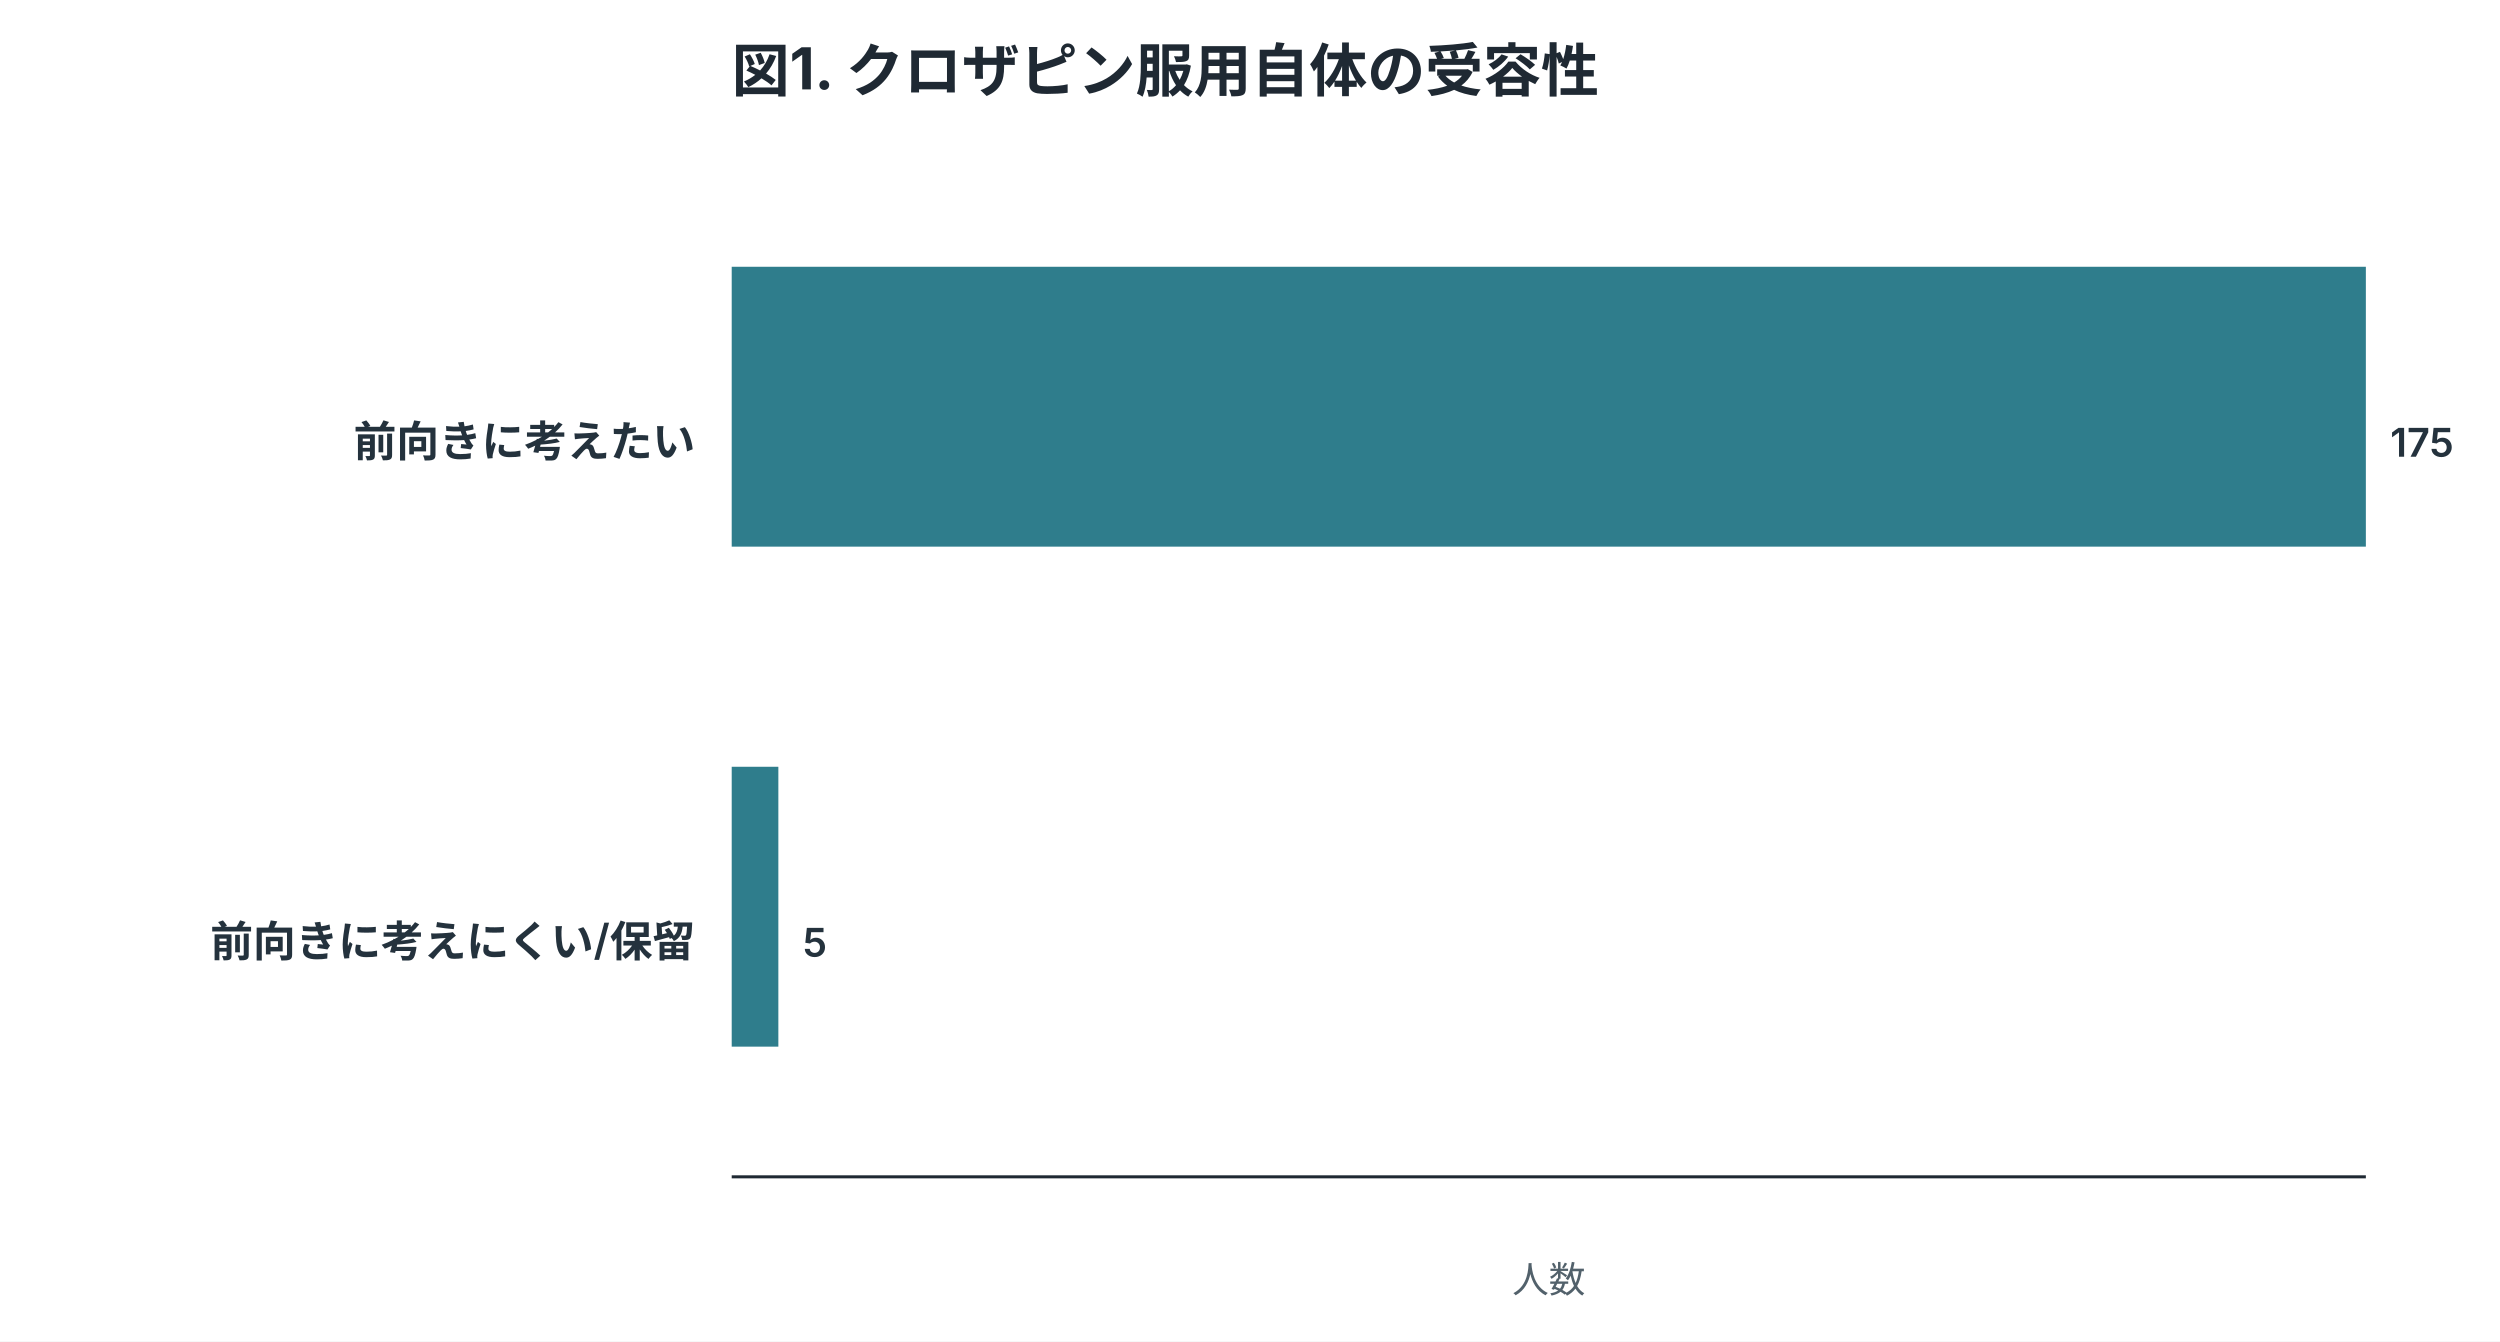
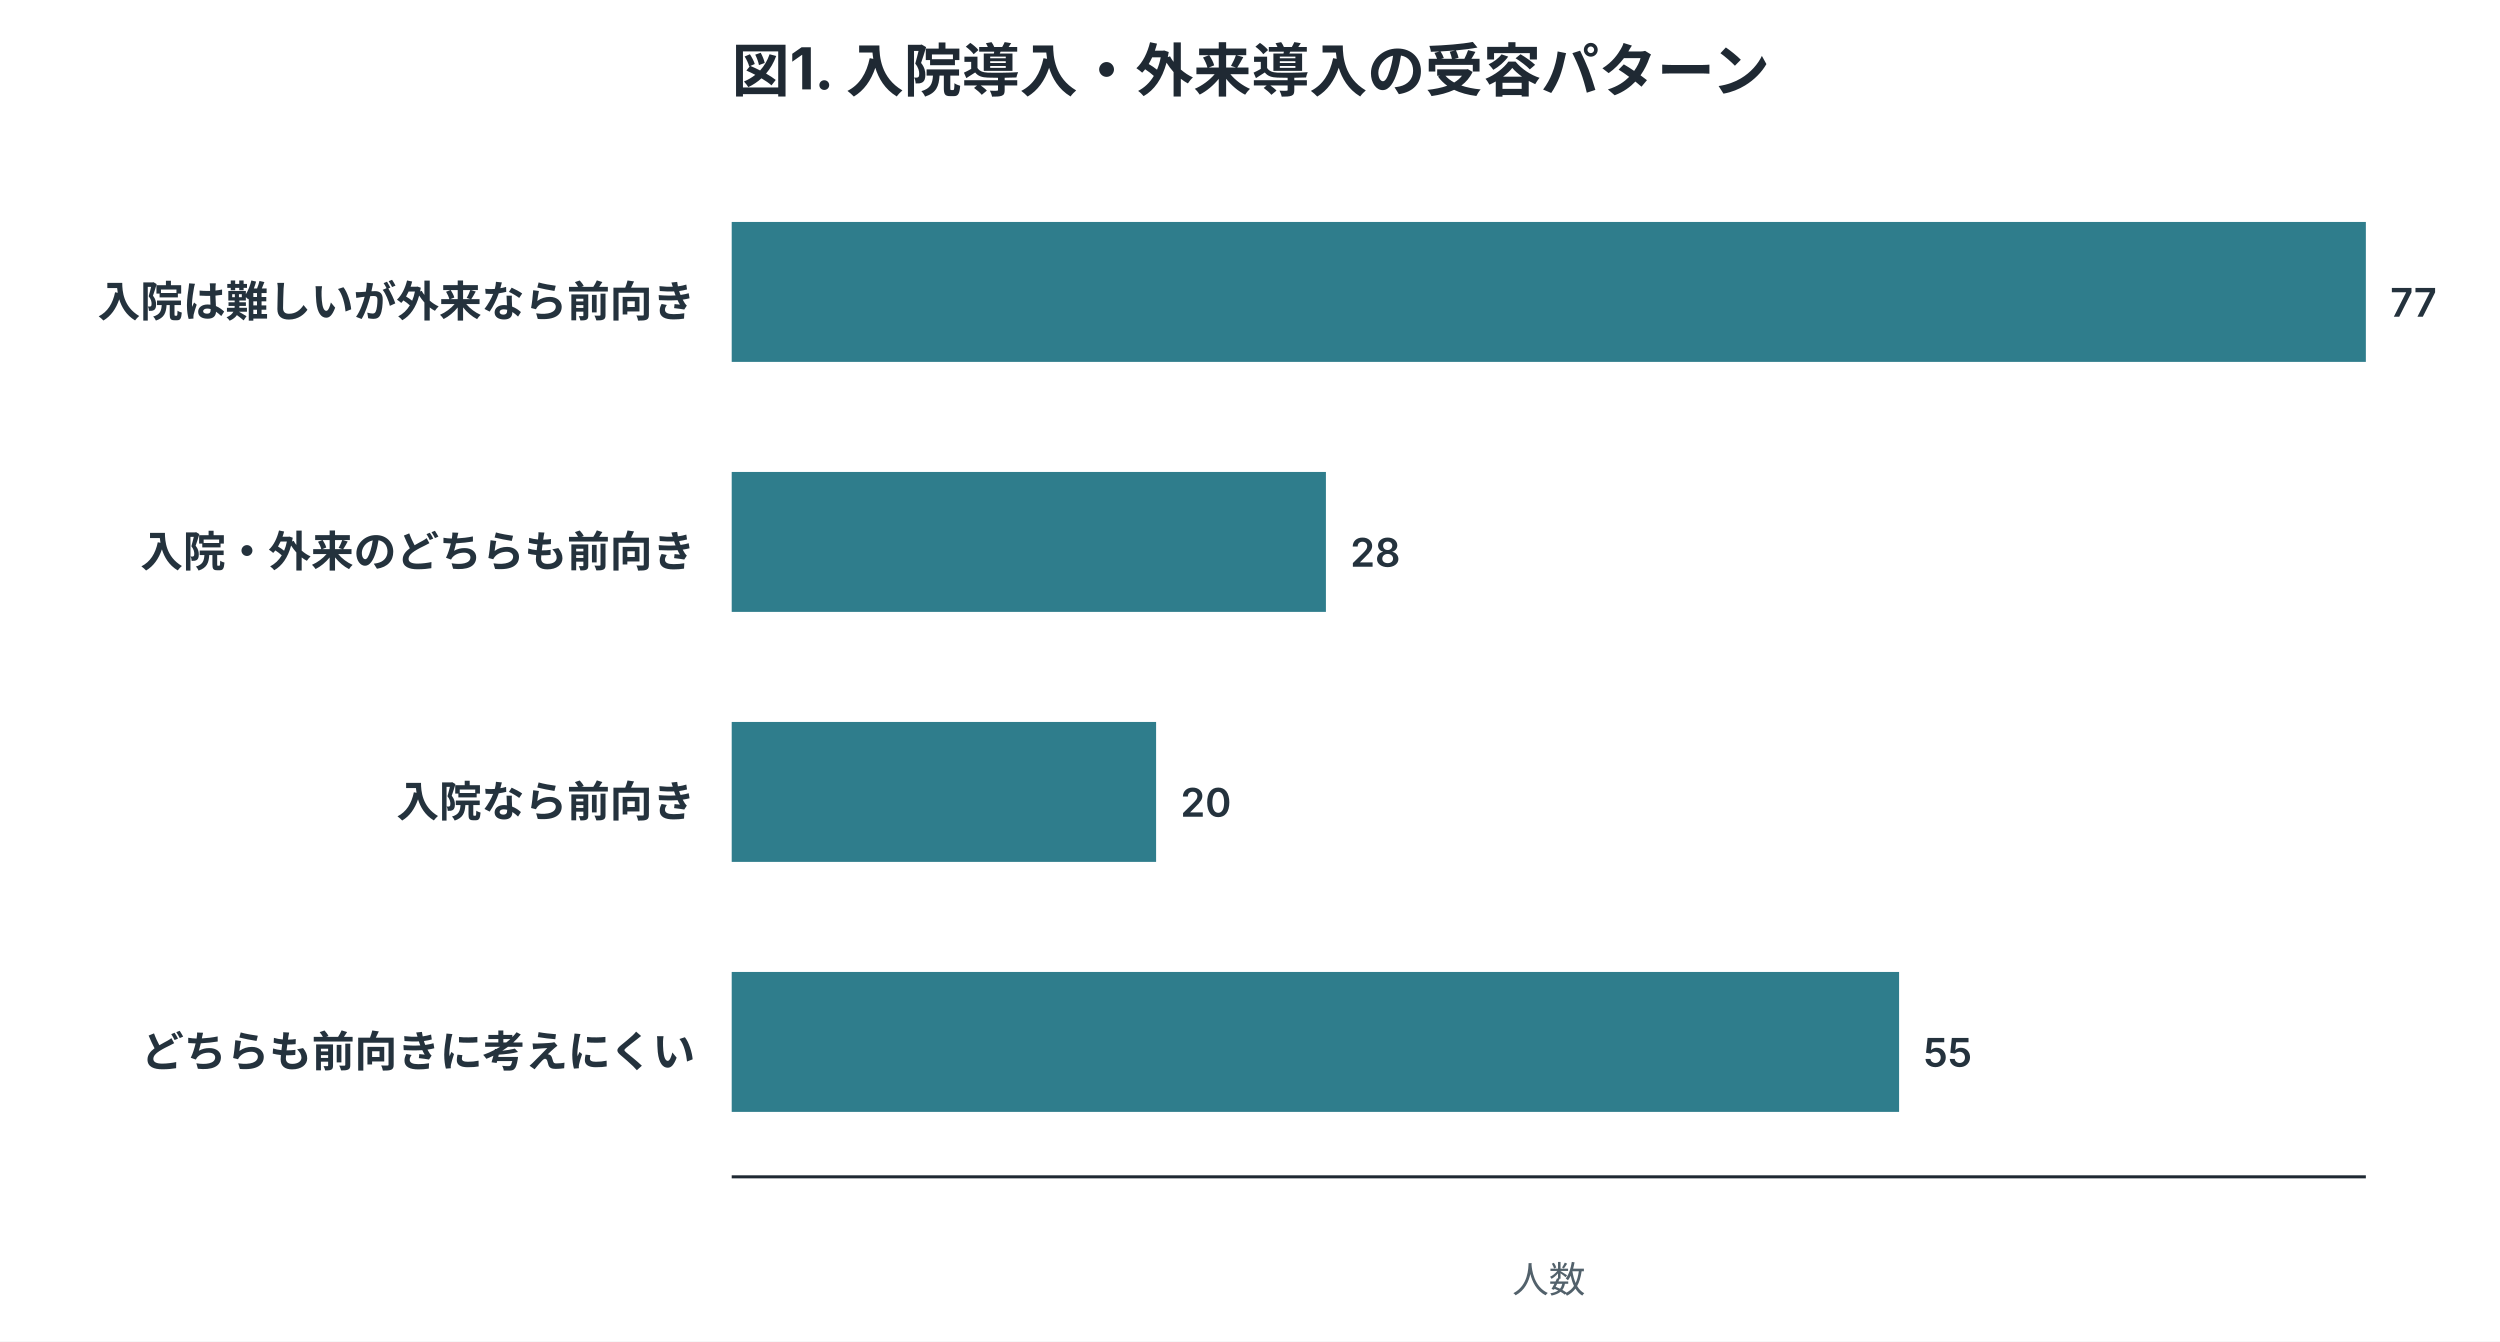
<svg xmlns="http://www.w3.org/2000/svg" width="820" height="440" viewBox="0 0 820 440" role="img">
  <style>
.title{font:700 19px -apple-system,BlinkMacSystemFont,"Segoe UI",sans-serif;fill:#1f2933}
.label{font:600 14px -apple-system,BlinkMacSystemFont,"Segoe UI",sans-serif;fill:#24323d}
.num{font:600 13px -apple-system,BlinkMacSystemFont,"Segoe UI",sans-serif;fill:#24323d}
.axis,.legend,.note{font:12px -apple-system,BlinkMacSystemFont,"Segoe UI",sans-serif;fill:#52616b}
.inside{font:700 13px -apple-system,BlinkMacSystemFont,"Segoe UI",sans-serif;fill:white}
.big{font:700 34px -apple-system,BlinkMacSystemFont,"Segoe UI",sans-serif;fill:#1f2933}
</style>
  <rect width="100%" height="100%" fill="white" />
-   <text x="240" y="30" class="title">図1. クロザピン服用自体の受容性</text>
-   <text x="228" y="149.8" text-anchor="end" class="label">前向きに考えたい</text>
-   <rect x="240" y="87.5" width="536.0" height="91.8" fill="#2f7d8c" />
-   <text x="784.0" y="149.8" class="num">175</text>
-   <text x="228" y="313.8" text-anchor="end" class="label">前向きに考えにくい/保留</text>
-   <rect x="240" y="251.5" width="15.3" height="91.8" fill="#2f7d8c" />
-   <text x="263.3" y="313.8" class="num">5</text>
+   <text x="240" y="30" class="title">図1. 入院導入・外来導入の受容パターン</text>
+   <text x="228" y="103.9" text-anchor="end" class="label">入院は難しいが外来なら前向き</text>
+   <rect x="240" y="72.8" width="536.0" height="45.9" fill="#2f7d8c" />
+   <text x="784.0" y="103.9" class="num">77</text>
+   <text x="228" y="185.9" text-anchor="end" class="label">入院・外来のどちらも前向き</text>
+   <rect x="240" y="154.8" width="194.9" height="45.9" fill="#2f7d8c" />
+   <text x="442.9" y="185.9" class="num">28</text>
+   <text x="228" y="267.9" text-anchor="end" class="label">入院なら前向き</text>
+   <rect x="240" y="236.8" width="139.2" height="45.9" fill="#2f7d8c" />
+   <text x="387.2" y="267.9" class="num">20</text>
+   <text x="228" y="349.9" text-anchor="end" class="label">どちらも前向きに考えにくい</text>
+   <rect x="240" y="318.8" width="382.9" height="45.9" fill="#2f7d8c" />
+   <text x="630.9" y="349.9" class="num">55</text>
  <line x1="240" y1="386" x2="776" y2="386" stroke="#1f2933" />
  <text x="508.0" y="424" text-anchor="middle" class="axis">人数</text>
</svg>
